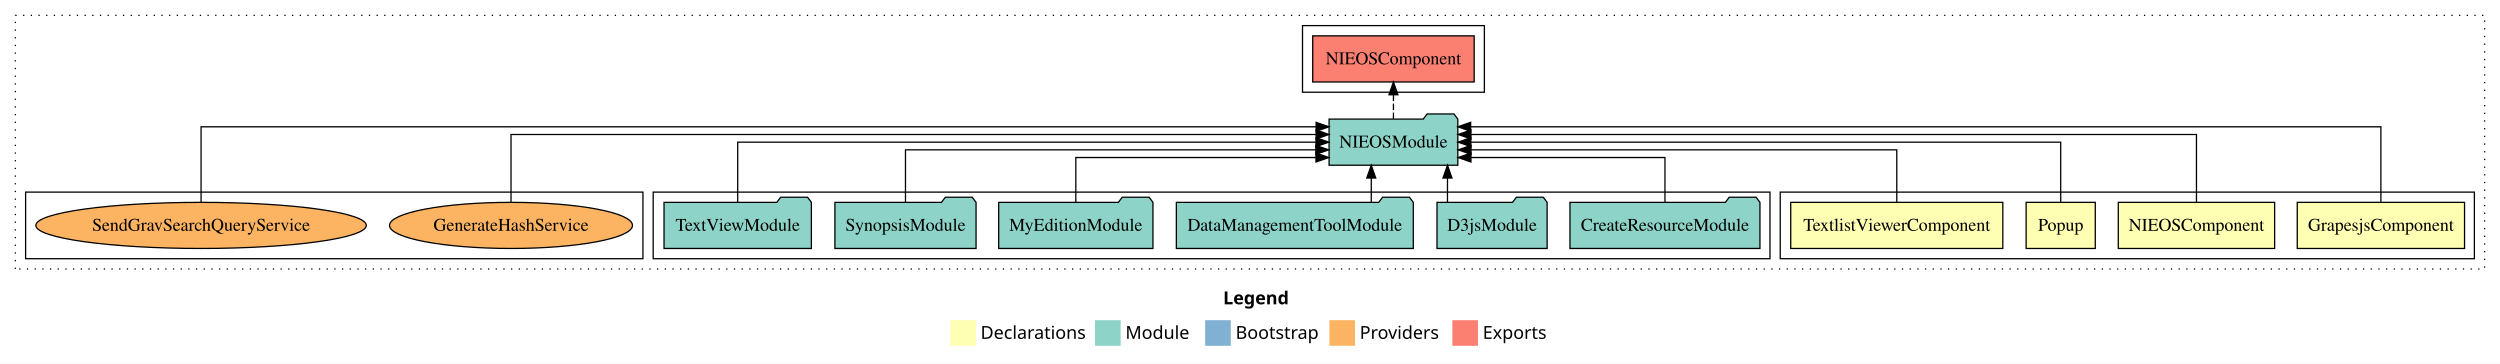
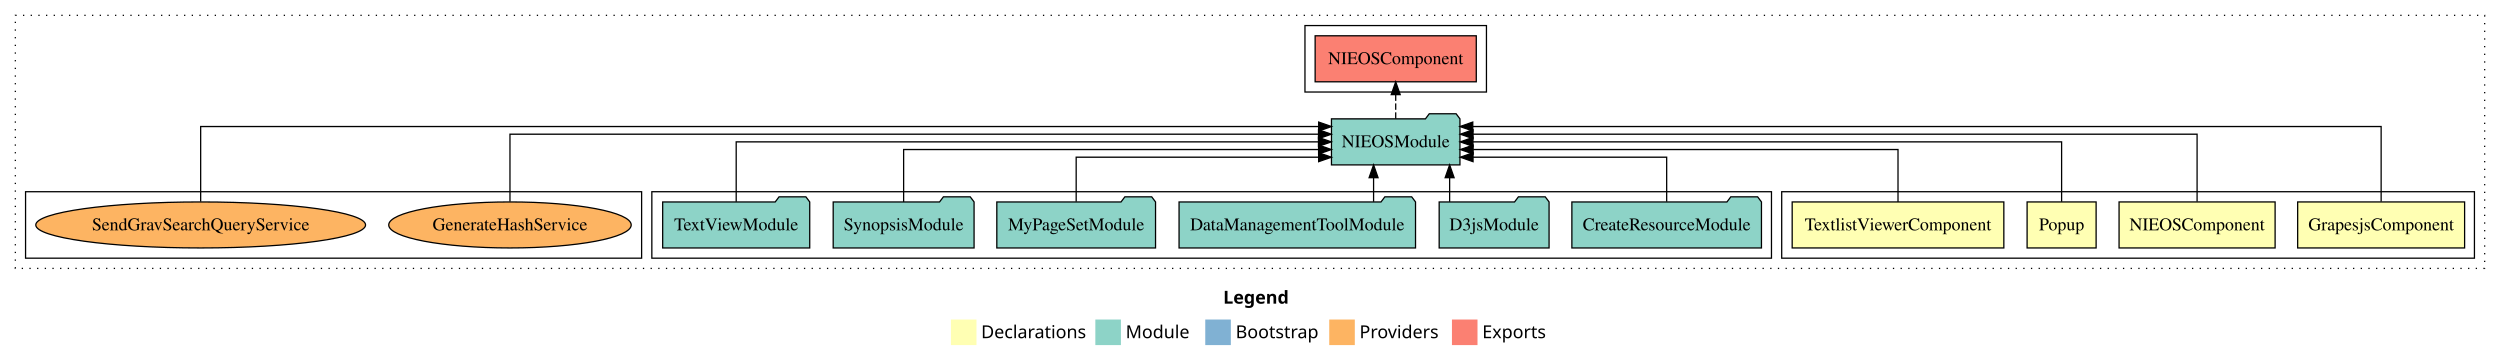
- <svg xmlns="http://www.w3.org/2000/svg" width="1952pt" height="284pt" viewBox="0.00 0.00 1952.00 284.00">
+ <svg xmlns="http://www.w3.org/2000/svg" width="1956pt" height="284pt" viewBox="0.00 0.00 1956.00 284.00">
  <g id="graph0" class="graph" transform="scale(1 1) rotate(0) translate(4 280)">
-     <polygon fill="#ffffff" stroke="transparent" points="-4,4 -4,-280 1948,-280 1948,4 -4,4" />
-     <text text-anchor="start" x="951.009" y="-42.4" font-family="sans-serif" font-weight="bold" font-size="14.00" fill="#000000">Legend</text>
-     <polygon fill="#ffffb3" stroke="transparent" points="738,-10 738,-30 758,-30 758,-10 738,-10" />
-     <text text-anchor="start" x="761.629" y="-15.4" font-family="sans-serif" font-size="14.00" fill="#000000">  Declarations</text>
-     <polygon fill="#8dd3c7" stroke="transparent" points="851,-10 851,-30 871,-30 871,-10 851,-10" />
-     <text text-anchor="start" x="874.725" y="-15.4" font-family="sans-serif" font-size="14.00" fill="#000000">  Module</text>
-     <polygon fill="#80b1d3" stroke="transparent" points="937,-10 937,-30 957,-30 957,-10 937,-10" />
-     <text text-anchor="start" x="960.781" y="-15.4" font-family="sans-serif" font-size="14.00" fill="#000000">  Bootstrap</text>
-     <polygon fill="#fdb462" stroke="transparent" points="1034,-10 1034,-30 1054,-30 1054,-10 1034,-10" />
-     <text text-anchor="start" x="1057.673" y="-15.4" font-family="sans-serif" font-size="14.00" fill="#000000">  Providers</text>
-     <polygon fill="#fb8072" stroke="transparent" points="1130,-10 1130,-30 1150,-30 1150,-10 1130,-10" />
-     <text text-anchor="start" x="1153.726" y="-15.4" font-family="sans-serif" font-size="14.00" fill="#000000">  Exports</text>
+     <polygon fill="#ffffff" stroke="transparent" points="-4,4 -4,-280 1952,-280 1952,4 -4,4" />
+     <text text-anchor="start" x="953.009" y="-42.4" font-family="sans-serif" font-weight="bold" font-size="14.00" fill="#000000">Legend</text>
+     <polygon fill="#ffffb3" stroke="transparent" points="740,-10 740,-30 760,-30 760,-10 740,-10" />
+     <text text-anchor="start" x="763.629" y="-15.4" font-family="sans-serif" font-size="14.00" fill="#000000">  Declarations</text>
+     <polygon fill="#8dd3c7" stroke="transparent" points="853,-10 853,-30 873,-30 873,-10 853,-10" />
+     <text text-anchor="start" x="876.725" y="-15.4" font-family="sans-serif" font-size="14.00" fill="#000000">  Module</text>
+     <polygon fill="#80b1d3" stroke="transparent" points="939,-10 939,-30 959,-30 959,-10 939,-10" />
+     <text text-anchor="start" x="962.781" y="-15.4" font-family="sans-serif" font-size="14.00" fill="#000000">  Bootstrap</text>
+     <polygon fill="#fdb462" stroke="transparent" points="1036,-10 1036,-30 1056,-30 1056,-10 1036,-10" />
+     <text text-anchor="start" x="1059.673" y="-15.4" font-family="sans-serif" font-size="14.00" fill="#000000">  Providers</text>
+     <polygon fill="#fb8072" stroke="transparent" points="1132,-10 1132,-30 1152,-30 1152,-10 1132,-10" />
+     <text text-anchor="start" x="1155.726" y="-15.4" font-family="sans-serif" font-size="14.00" fill="#000000">  Exports</text>
    <g id="clust1" class="cluster">
-       <polygon fill="none" stroke="#000000" stroke-dasharray="1,5" points="8,-70 8,-268 1936,-268 1936,-70 8,-70" />
+       <polygon fill="none" stroke="#000000" stroke-dasharray="1,5" points="8,-70 8,-268 1940,-268 1940,-70 8,-70" />
    </g>
    <g id="clust2" class="cluster">
-       <polygon fill="none" stroke="#000000" points="1386,-78 1386,-130 1928,-130 1928,-78 1386,-78" />
+       <polygon fill="none" stroke="#000000" points="1390,-78 1390,-130 1932,-130 1932,-78 1390,-78" />
    </g>
    <g id="clust7" class="cluster">
-       <polygon fill="none" stroke="#000000" points="506,-78 506,-130 1378,-130 1378,-78 506,-78" />
+       <polygon fill="none" stroke="#000000" points="506,-78 506,-130 1382,-130 1382,-78 506,-78" />
    </g>
    <g id="clust8" class="cluster">
-       <polygon fill="none" stroke="#000000" points="1013,-208 1013,-260 1155,-260 1155,-208 1013,-208" />
+       <polygon fill="none" stroke="#000000" points="1017,-208 1017,-260 1159,-260 1159,-208 1017,-208" />
    </g>
    <g id="clust10" class="cluster">
      <polygon fill="none" stroke="#000000" points="16,-78 16,-130 498,-130 498,-78 16,-78" />
    </g>
    <g id="node1" class="node">
-       <polygon fill="#ffffb3" stroke="#000000" points="1920.309,-122 1789.691,-122 1789.691,-86 1920.309,-86 1920.309,-122" />
-       <text text-anchor="middle" x="1855" y="-99.8" font-family="Times,serif" font-size="14.00" fill="#000000">GrapesjsComponent</text>
+       <polygon fill="#ffffb3" stroke="#000000" points="1924.309,-122 1793.691,-122 1793.691,-86 1924.309,-86 1924.309,-122" />
+       <text text-anchor="middle" x="1859" y="-99.8" font-family="Times,serif" font-size="14.00" fill="#000000">GrapesjsComponent</text>
    </g>
    <g id="node5" class="node">
-       <polygon fill="#8dd3c7" stroke="#000000" points="1134.259,-187 1131.259,-191 1110.259,-191 1107.259,-187 1033.741,-187 1033.741,-151 1134.259,-151 1134.259,-187" />
-       <text text-anchor="middle" x="1084" y="-164.8" font-family="Times,serif" font-size="14.00" fill="#000000">NIEOSModule</text>
+       <polygon fill="#8dd3c7" stroke="#000000" points="1138.259,-187 1135.259,-191 1114.259,-191 1111.259,-187 1037.741,-187 1037.741,-151 1138.259,-151 1138.259,-187" />
+       <text text-anchor="middle" x="1088" y="-164.8" font-family="Times,serif" font-size="14.00" fill="#000000">NIEOSModule</text>
    </g>
    <g id="edge1" class="edge">
-       <path fill="none" stroke="#000000" d="M1855,-122.248C1855,-145.018 1855,-181 1855,-181 1855,-181 1144.29,-181 1144.29,-181" />
-       <polygon fill="#000000" stroke="#000000" points="1144.29,-177.5 1134.29,-181 1144.29,-184.5 1144.29,-177.5" />
+       <path fill="none" stroke="#000000" d="M1859,-122.248C1859,-145.018 1859,-181 1859,-181 1859,-181 1148.29,-181 1148.29,-181" />
+       <polygon fill="#000000" stroke="#000000" points="1148.29,-177.5 1138.29,-181 1148.29,-184.5 1148.29,-177.5" />
    </g>
    <g id="node2" class="node">
-       <polygon fill="#ffffb3" stroke="#000000" points="1772.042,-122 1649.958,-122 1649.958,-86 1772.042,-86 1772.042,-122" />
-       <text text-anchor="middle" x="1711" y="-99.8" font-family="Times,serif" font-size="14.00" fill="#000000">NIEOSComponent</text>
+       <polygon fill="#ffffb3" stroke="#000000" points="1776.042,-122 1653.958,-122 1653.958,-86 1776.042,-86 1776.042,-122" />
+       <text text-anchor="middle" x="1715" y="-99.8" font-family="Times,serif" font-size="14.00" fill="#000000">NIEOSComponent</text>
    </g>
    <g id="edge2" class="edge">
-       <path fill="none" stroke="#000000" d="M1711,-122.284C1711,-143.321 1711,-175 1711,-175 1711,-175 1144.514,-175 1144.514,-175" />
-       <polygon fill="#000000" stroke="#000000" points="1144.514,-171.5 1134.514,-175 1144.514,-178.5 1144.514,-171.5" />
+       <path fill="none" stroke="#000000" d="M1715,-122.284C1715,-143.321 1715,-175 1715,-175 1715,-175 1148.514,-175 1148.514,-175" />
+       <polygon fill="#000000" stroke="#000000" points="1148.514,-171.5 1138.514,-175 1148.514,-178.5 1148.514,-171.5" />
    </g>
    <g id="node3" class="node">
-       <polygon fill="#ffffb3" stroke="#000000" points="1632,-122 1578,-122 1578,-86 1632,-86 1632,-122" />
-       <text text-anchor="middle" x="1605" y="-99.8" font-family="Times,serif" font-size="14.00" fill="#000000">Popup</text>
+       <polygon fill="#ffffb3" stroke="#000000" points="1636,-122 1582,-122 1582,-86 1636,-86 1636,-122" />
+       <text text-anchor="middle" x="1609" y="-99.8" font-family="Times,serif" font-size="14.00" fill="#000000">Popup</text>
    </g>
    <g id="edge3" class="edge">
-       <path fill="none" stroke="#000000" d="M1605,-122.106C1605,-141.339 1605,-169 1605,-169 1605,-169 1144.429,-169 1144.429,-169" />
-       <polygon fill="#000000" stroke="#000000" points="1144.429,-165.5 1134.429,-169 1144.429,-172.5 1144.429,-165.5" />
+       <path fill="none" stroke="#000000" d="M1609,-122.106C1609,-141.339 1609,-169 1609,-169 1609,-169 1148.429,-169 1148.429,-169" />
+       <polygon fill="#000000" stroke="#000000" points="1148.429,-165.5 1138.429,-169 1148.429,-172.5 1148.429,-165.5" />
    </g>
    <g id="node4" class="node">
-       <polygon fill="#ffffb3" stroke="#000000" points="1559.801,-122 1394.199,-122 1394.199,-86 1559.801,-86 1559.801,-122" />
-       <text text-anchor="middle" x="1477" y="-99.8" font-family="Times,serif" font-size="14.00" fill="#000000">TextlistViewerComponent</text>
+       <polygon fill="#ffffb3" stroke="#000000" points="1563.801,-122 1398.199,-122 1398.199,-86 1563.801,-86 1563.801,-122" />
+       <text text-anchor="middle" x="1481" y="-99.8" font-family="Times,serif" font-size="14.00" fill="#000000">TextlistViewerComponent</text>
    </g>
    <g id="edge4" class="edge">
-       <path fill="none" stroke="#000000" d="M1477,-122.022C1477,-139.373 1477,-163 1477,-163 1477,-163 1144.573,-163 1144.573,-163" />
-       <polygon fill="#000000" stroke="#000000" points="1144.573,-159.5 1134.573,-163 1144.573,-166.5 1144.573,-159.5" />
+       <path fill="none" stroke="#000000" d="M1481,-122.022C1481,-139.373 1481,-163 1481,-163 1481,-163 1148.573,-163 1148.573,-163" />
+       <polygon fill="#000000" stroke="#000000" points="1148.573,-159.5 1138.573,-163 1148.573,-166.5 1148.573,-159.5" />
    </g>
    <g id="node12" class="node">
-       <polygon fill="#fb8072" stroke="#000000" points="1147.041,-252 1020.959,-252 1020.959,-216 1147.041,-216 1147.041,-252" />
-       <text text-anchor="middle" x="1084" y="-229.8" font-family="Times,serif" font-size="14.00" fill="#000000">NIEOSComponent </text>
+       <polygon fill="#fb8072" stroke="#000000" points="1151.041,-252 1024.959,-252 1024.959,-216 1151.041,-216 1151.041,-252" />
+       <text text-anchor="middle" x="1088" y="-229.8" font-family="Times,serif" font-size="14.00" fill="#000000">NIEOSComponent </text>
    </g>
    <g id="edge11" class="edge">
-       <path fill="none" stroke="#000000" stroke-dasharray="5,2" d="M1084,-187.106C1084,-187.106 1084,-205.991 1084,-205.991" />
-       <polygon fill="#000000" stroke="#000000" points="1080.5,-205.991 1084,-215.991 1087.5,-205.991 1080.5,-205.991" />
+       <path fill="none" stroke="#000000" stroke-dasharray="5,2" d="M1088,-187.106C1088,-187.106 1088,-205.991 1088,-205.991" />
+       <polygon fill="#000000" stroke="#000000" points="1084.5,-205.991 1088,-215.991 1091.5,-205.991 1084.5,-205.991" />
    </g>
    <g id="node6" class="node">
-       <polygon fill="#8dd3c7" stroke="#000000" points="1370.167,-122 1367.167,-126 1346.167,-126 1343.167,-122 1221.833,-122 1221.833,-86 1370.167,-86 1370.167,-122" />
-       <text text-anchor="middle" x="1296" y="-99.8" font-family="Times,serif" font-size="14.00" fill="#000000">CreateResourceModule</text>
+       <polygon fill="#8dd3c7" stroke="#000000" points="1374.167,-122 1371.167,-126 1350.167,-126 1347.167,-122 1225.833,-122 1225.833,-86 1374.167,-86 1374.167,-122" />
+       <text text-anchor="middle" x="1300" y="-99.8" font-family="Times,serif" font-size="14.00" fill="#000000">CreateResourceModule</text>
    </g>
    <g id="edge5" class="edge">
-       <path fill="none" stroke="#000000" d="M1296,-122.24C1296,-137.571 1296,-157 1296,-157 1296,-157 1144.51,-157 1144.51,-157" />
-       <polygon fill="#000000" stroke="#000000" points="1144.51,-153.5 1134.51,-157 1144.51,-160.5 1144.51,-153.5" />
+       <path fill="none" stroke="#000000" d="M1300,-122.24C1300,-137.571 1300,-157 1300,-157 1300,-157 1148.51,-157 1148.51,-157" />
+       <polygon fill="#000000" stroke="#000000" points="1148.51,-153.5 1138.51,-157 1148.51,-160.5 1148.51,-153.5" />
    </g>
    <g id="node7" class="node">
-       <polygon fill="#8dd3c7" stroke="#000000" points="1203.992,-122 1200.992,-126 1179.992,-126 1176.992,-122 1118.008,-122 1118.008,-86 1203.992,-86 1203.992,-122" />
-       <text text-anchor="middle" x="1161" y="-99.8" font-family="Times,serif" font-size="14.00" fill="#000000">D3jsModule</text>
+       <polygon fill="#8dd3c7" stroke="#000000" points="1207.992,-122 1204.992,-126 1183.992,-126 1180.992,-122 1122.008,-122 1122.008,-86 1207.992,-86 1207.992,-122" />
+       <text text-anchor="middle" x="1165" y="-99.8" font-family="Times,serif" font-size="14.00" fill="#000000">D3jsModule</text>
    </g>
    <g id="edge6" class="edge">
-       <path fill="none" stroke="#000000" d="M1126.192,-122.106C1126.192,-122.106 1126.192,-140.991 1126.192,-140.991" />
-       <polygon fill="#000000" stroke="#000000" points="1122.692,-140.991 1126.192,-150.991 1129.692,-140.991 1122.692,-140.991" />
+       <path fill="none" stroke="#000000" d="M1130.192,-122.106C1130.192,-122.106 1130.192,-140.991 1130.192,-140.991" />
+       <polygon fill="#000000" stroke="#000000" points="1126.692,-140.991 1130.192,-150.991 1133.692,-140.991 1126.692,-140.991" />
    </g>
    <g id="node8" class="node">
-       <polygon fill="#8dd3c7" stroke="#000000" points="1099.504,-122 1096.504,-126 1075.504,-126 1072.504,-122 914.496,-122 914.496,-86 1099.504,-86 1099.504,-122" />
-       <text text-anchor="middle" x="1007" y="-99.8" font-family="Times,serif" font-size="14.00" fill="#000000">DataManagementToolModule</text>
+       <polygon fill="#8dd3c7" stroke="#000000" points="1103.504,-122 1100.504,-126 1079.504,-126 1076.504,-122 918.496,-122 918.496,-86 1103.504,-86 1103.504,-122" />
+       <text text-anchor="middle" x="1011" y="-99.8" font-family="Times,serif" font-size="14.00" fill="#000000">DataManagementToolModule</text>
    </g>
    <g id="edge7" class="edge">
-       <path fill="none" stroke="#000000" d="M1066.686,-122.106C1066.686,-122.106 1066.686,-140.991 1066.686,-140.991" />
-       <polygon fill="#000000" stroke="#000000" points="1063.186,-140.991 1066.686,-150.991 1070.186,-140.991 1063.186,-140.991" />
+       <path fill="none" stroke="#000000" d="M1070.686,-122.106C1070.686,-122.106 1070.686,-140.991 1070.686,-140.991" />
+       <polygon fill="#000000" stroke="#000000" points="1067.186,-140.991 1070.686,-150.991 1074.186,-140.991 1067.186,-140.991" />
    </g>
    <g id="node9" class="node">
-       <polygon fill="#8dd3c7" stroke="#000000" points="896.219,-122 893.219,-126 872.219,-126 869.219,-122 775.781,-122 775.781,-86 896.219,-86 896.219,-122" />
-       <text text-anchor="middle" x="836" y="-99.8" font-family="Times,serif" font-size="14.00" fill="#000000">MyEditionModule</text>
+       <polygon fill="#8dd3c7" stroke="#000000" points="900.094,-122 897.094,-126 876.094,-126 873.094,-122 775.906,-122 775.906,-86 900.094,-86 900.094,-122" />
+       <text text-anchor="middle" x="838" y="-99.8" font-family="Times,serif" font-size="14.00" fill="#000000">MyPageSetModule</text>
    </g>
    <g id="edge8" class="edge">
-       <path fill="none" stroke="#000000" d="M836,-122.24C836,-137.571 836,-157 836,-157 836,-157 1023.515,-157 1023.515,-157" />
-       <polygon fill="#000000" stroke="#000000" points="1023.515,-160.5 1033.515,-157 1023.514,-153.5 1023.515,-160.5" />
+       <path fill="none" stroke="#000000" d="M838,-122.24C838,-137.571 838,-157 838,-157 838,-157 1027.709,-157 1027.709,-157" />
+       <polygon fill="#000000" stroke="#000000" points="1027.709,-160.5 1037.709,-157 1027.709,-153.5 1027.709,-160.5" />
    </g>
    <g id="node10" class="node">
      <polygon fill="#8dd3c7" stroke="#000000" points="758.112,-122 755.112,-126 734.112,-126 731.112,-122 647.888,-122 647.888,-86 758.112,-86 758.112,-122" />
      <text text-anchor="middle" x="703" y="-99.8" font-family="Times,serif" font-size="14.00" fill="#000000">SynopsisModule</text>
    </g>
    <g id="edge9" class="edge">
-       <path fill="none" stroke="#000000" d="M703,-122.022C703,-139.373 703,-163 703,-163 703,-163 1023.406,-163 1023.406,-163" />
-       <polygon fill="#000000" stroke="#000000" points="1023.406,-166.5 1033.406,-163 1023.406,-159.5 1023.406,-166.5" />
+       <path fill="none" stroke="#000000" d="M703,-122.022C703,-139.373 703,-163 703,-163 703,-163 1027.668,-163 1027.668,-163" />
+       <polygon fill="#000000" stroke="#000000" points="1027.668,-166.5 1037.668,-163 1027.668,-159.5 1027.668,-166.5" />
    </g>
    <g id="node11" class="node">
      <polygon fill="#8dd3c7" stroke="#000000" points="629.527,-122 626.527,-126 605.527,-126 602.527,-122 514.473,-122 514.473,-86 629.527,-86 629.527,-122" />
      <text text-anchor="middle" x="572" y="-99.8" font-family="Times,serif" font-size="14.00" fill="#000000">TextViewModule</text>
    </g>
    <g id="edge10" class="edge">
-       <path fill="none" stroke="#000000" d="M572,-122.106C572,-141.339 572,-169 572,-169 572,-169 1023.506,-169 1023.506,-169" />
-       <polygon fill="#000000" stroke="#000000" points="1023.506,-172.5 1033.506,-169 1023.506,-165.5 1023.506,-172.5" />
+       <path fill="none" stroke="#000000" d="M572,-122.106C572,-141.339 572,-169 572,-169 572,-169 1027.584,-169 1027.584,-169" />
+       <polygon fill="#000000" stroke="#000000" points="1027.584,-172.5 1037.584,-169 1027.584,-165.5 1027.584,-172.5" />
    </g>
    <g id="node13" class="node">
      <ellipse fill="#fdb462" stroke="#000000" cx="395" cy="-104" rx="94.859" ry="18" />
      <text text-anchor="middle" x="395" y="-99.8" font-family="Times,serif" font-size="14.00" fill="#000000">GenerateHashService</text>
    </g>
    <g id="edge12" class="edge">
-       <path fill="none" stroke="#000000" d="M395,-122.284C395,-143.321 395,-175 395,-175 395,-175 1023.615,-175 1023.615,-175" />
-       <polygon fill="#000000" stroke="#000000" points="1023.615,-178.5 1033.615,-175 1023.615,-171.5 1023.615,-178.5" />
+       <path fill="none" stroke="#000000" d="M395,-122.284C395,-143.321 395,-175 395,-175 395,-175 1027.603,-175 1027.603,-175" />
+       <polygon fill="#000000" stroke="#000000" points="1027.603,-178.5 1037.603,-175 1027.603,-171.5 1027.603,-178.5" />
    </g>
    <g id="node14" class="node">
      <ellipse fill="#fdb462" stroke="#000000" cx="153" cy="-104" rx="129.013" ry="18" />
      <text text-anchor="middle" x="153" y="-99.8" font-family="Times,serif" font-size="14.00" fill="#000000">SendGravSearchQueryService</text>
    </g>
    <g id="edge13" class="edge">
-       <path fill="none" stroke="#000000" d="M153,-122.248C153,-145.018 153,-181 153,-181 153,-181 1023.615,-181 1023.615,-181" />
-       <polygon fill="#000000" stroke="#000000" points="1023.615,-184.5 1033.615,-181 1023.615,-177.5 1023.615,-184.5" />
+       <path fill="none" stroke="#000000" d="M153,-122.248C153,-145.018 153,-181 153,-181 153,-181 1027.73,-181 1027.73,-181" />
+       <polygon fill="#000000" stroke="#000000" points="1027.73,-184.5 1037.73,-181 1027.73,-177.5 1027.73,-184.5" />
    </g>
  </g>
</svg>
